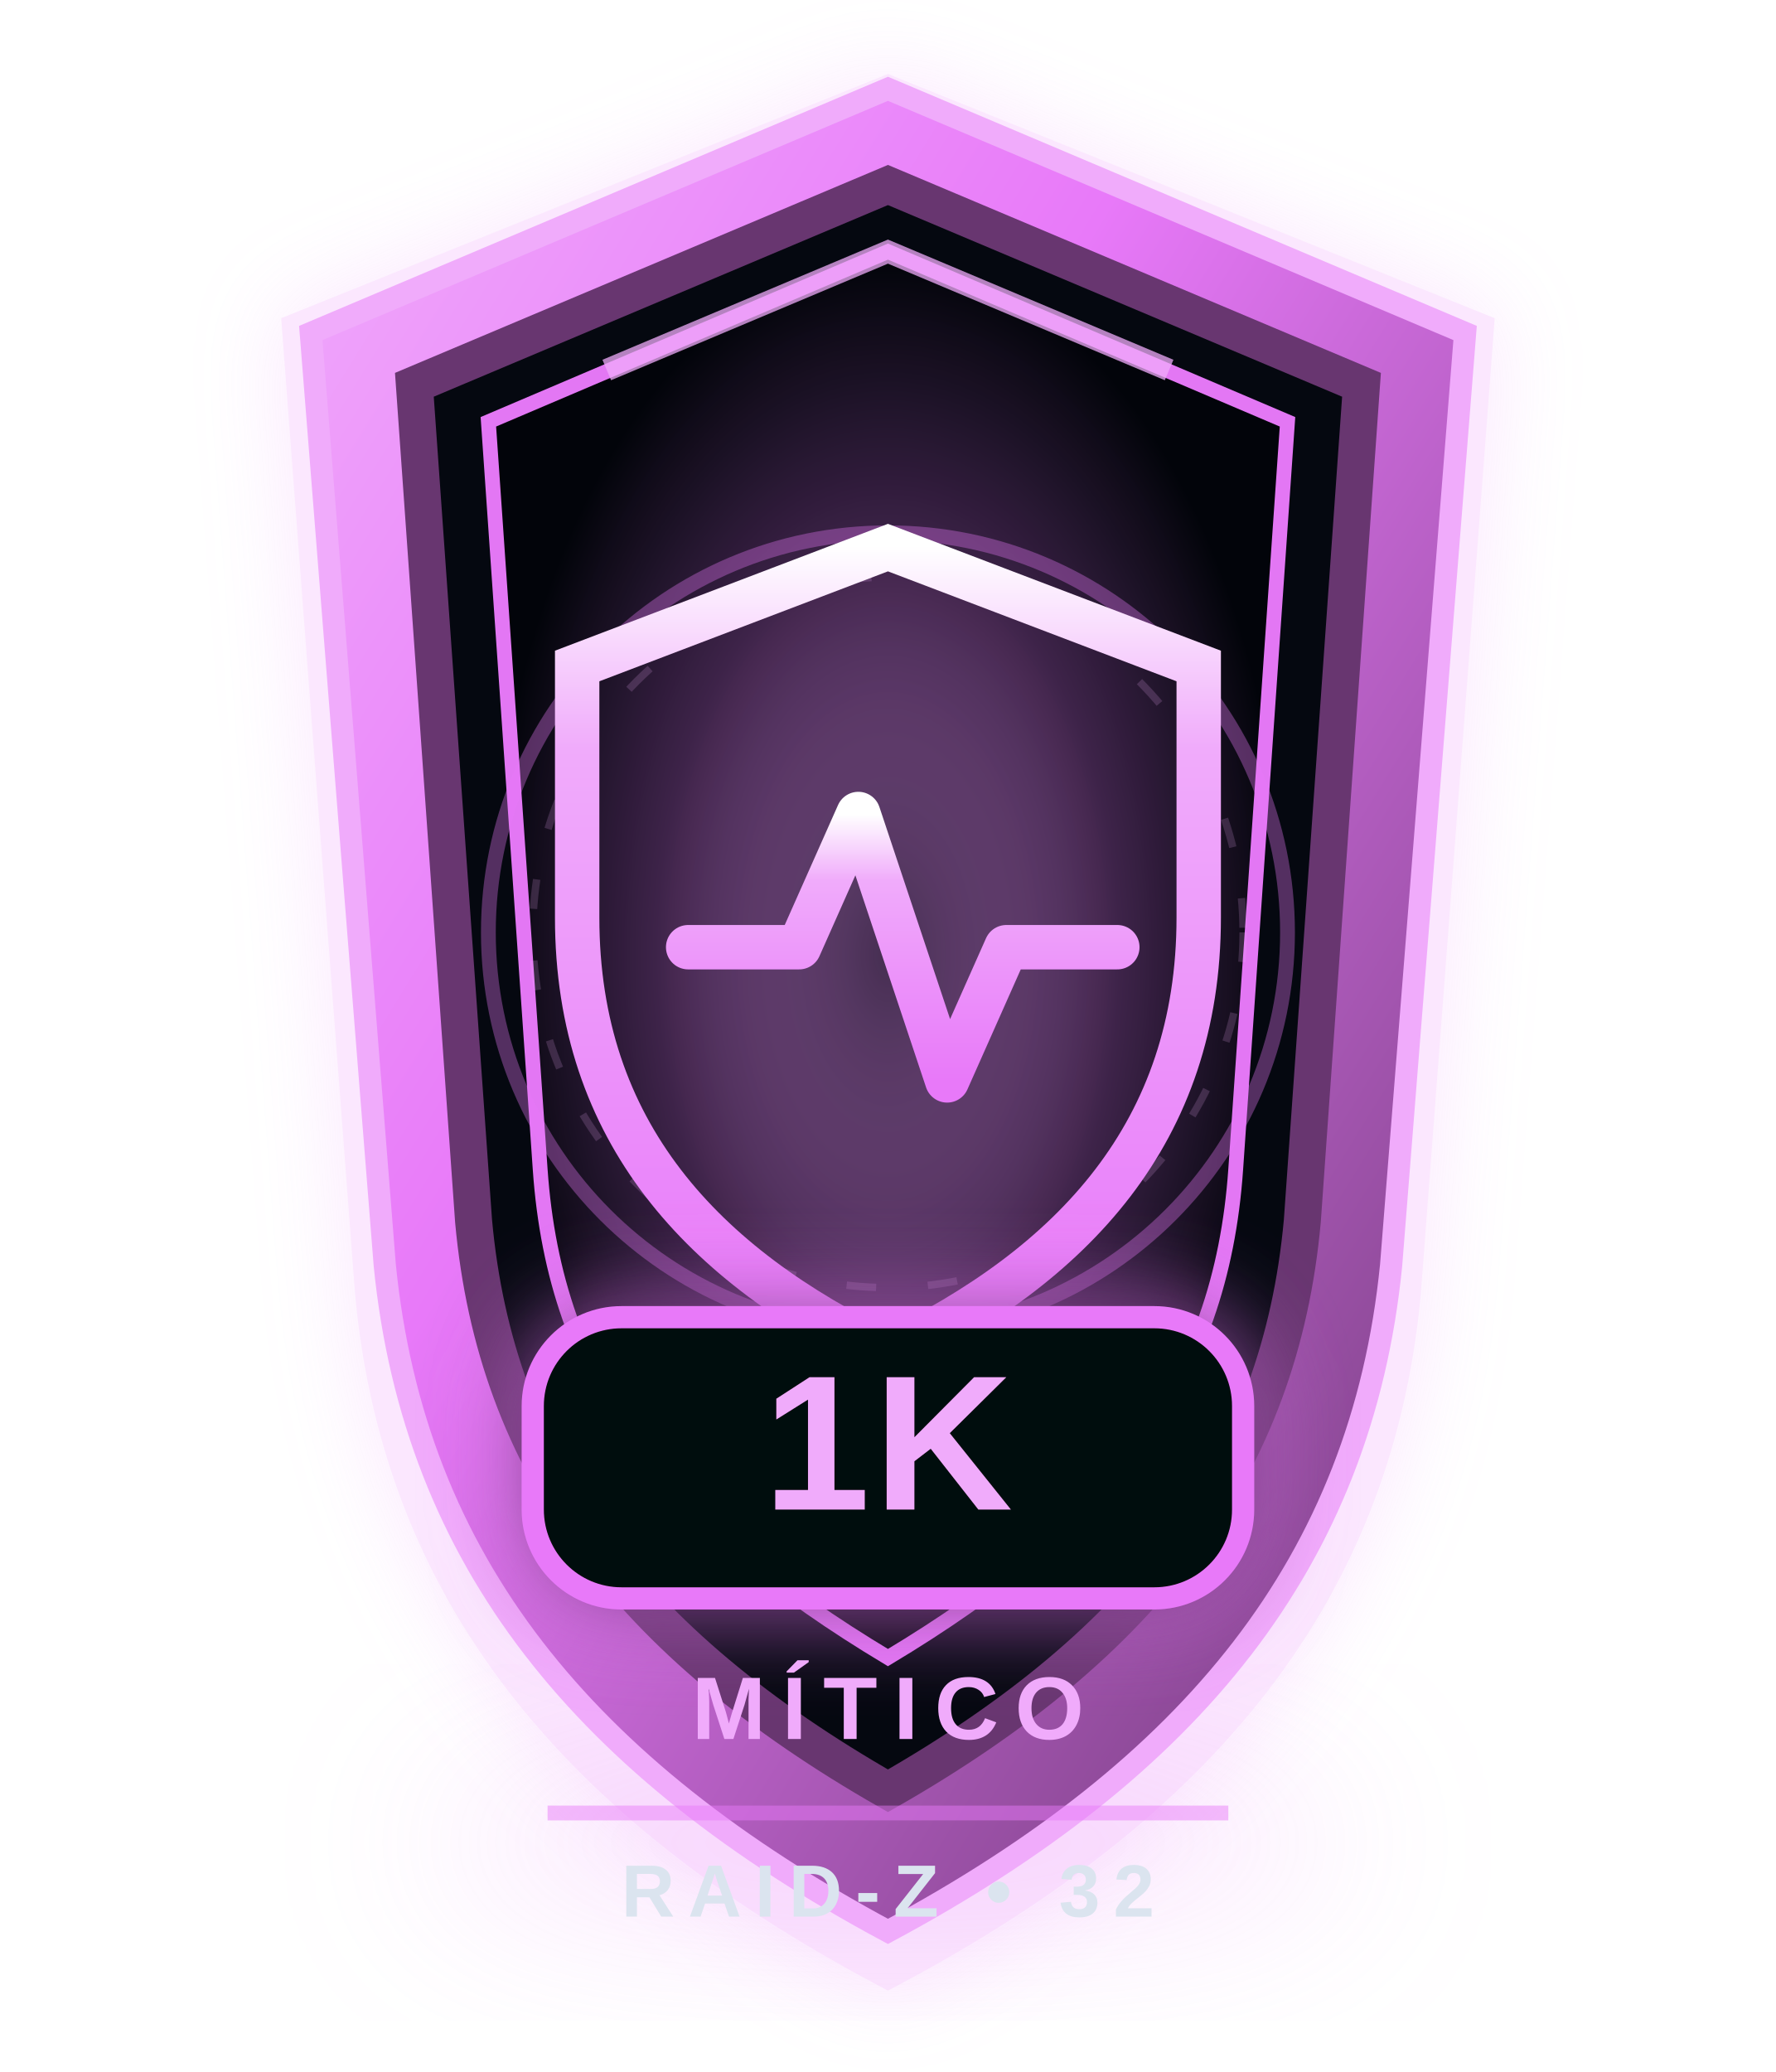
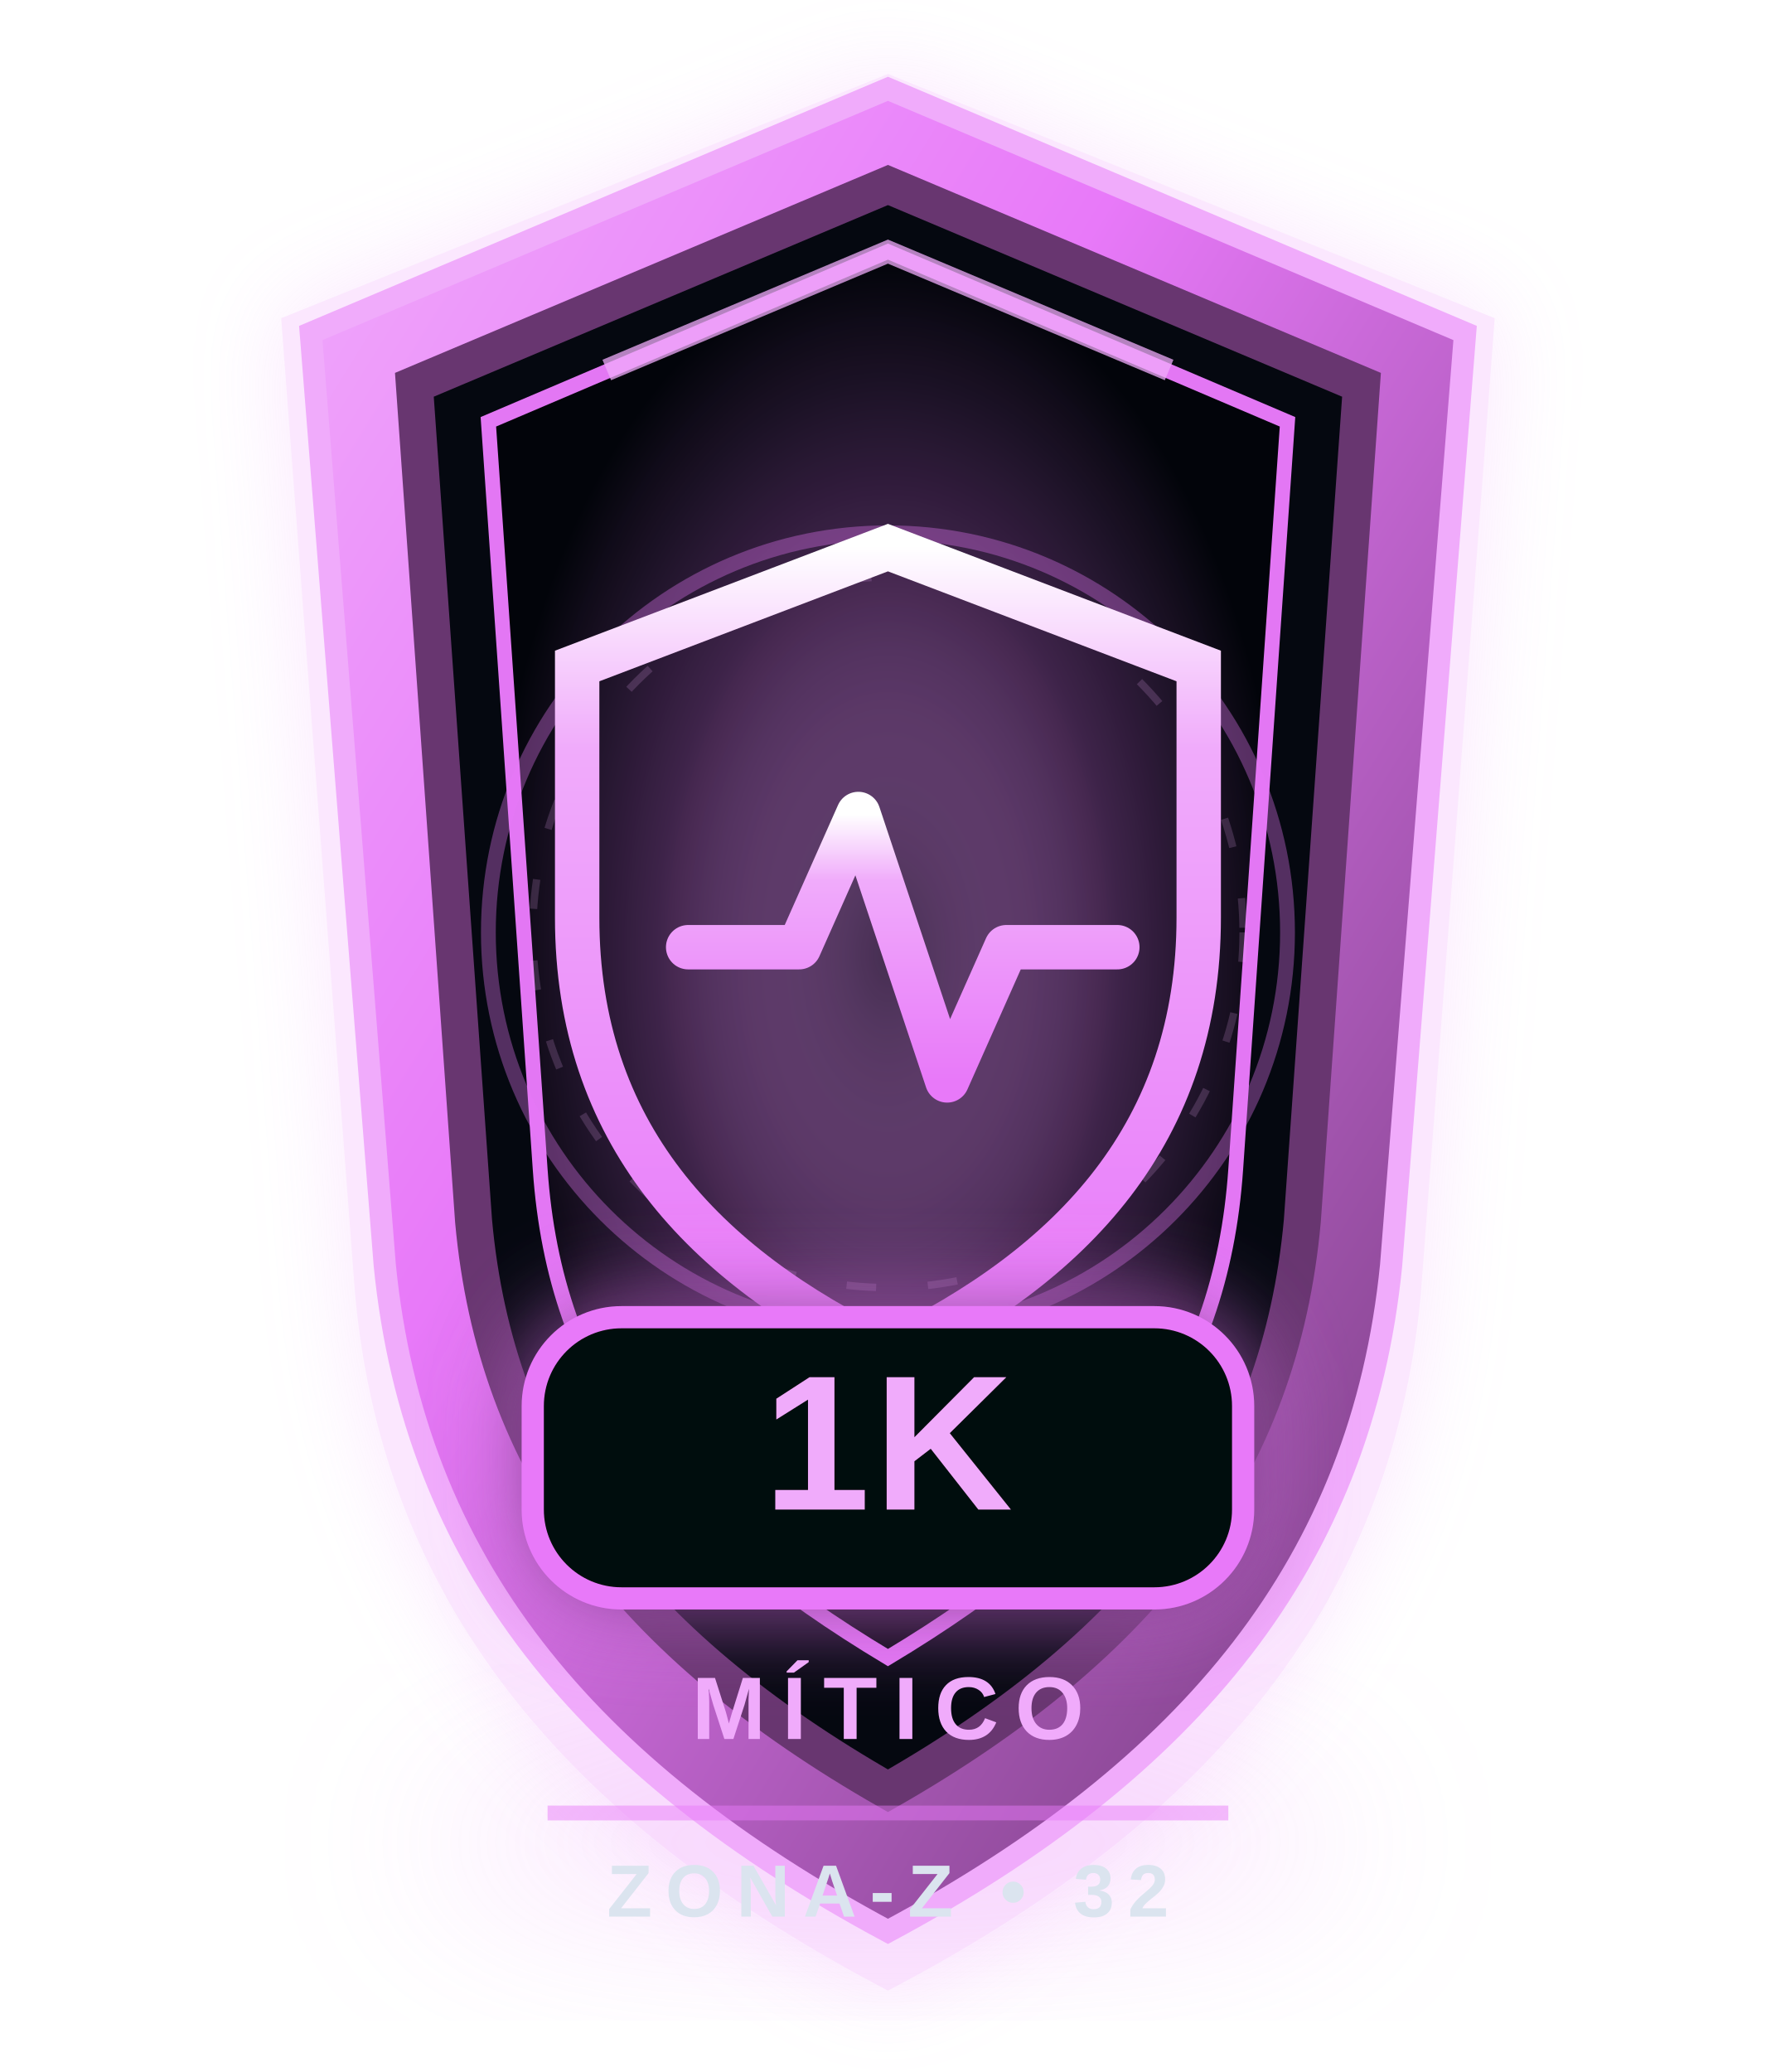
<svg xmlns="http://www.w3.org/2000/svg" width="240" height="280" viewBox="0 0 240 280" role="img" aria-label="Sem Misericórdia">
  <defs>
    <linearGradient id="shield" x1="0" y1="0" x2="1" y2="1">
      <stop offset="0" stop-color="#f0abfb" />
      <stop offset=".38" stop-color="#e879f9" />
      <stop offset="1" stop-color="#683670" />
    </linearGradient>
    <linearGradient id="glow" x1="0" y1="0" x2="0" y2="1">
      <stop offset="0" stop-color="#fff" />
      <stop offset=".25" stop-color="#f0abfb" />
      <stop offset="1" stop-color="#e879f9" />
    </linearGradient>
    <radialGradient id="core">
      <stop offset="0" stop-color="#ec91fa" stop-opacity=".28" />
      <stop offset=".58" stop-color="#42254d" stop-opacity=".95" />
      <stop offset="1" stop-color="#02040a" />
    </radialGradient>
    <filter id="shadow" x="-70%" y="-70%" width="240%" height="240%">
      <feGaussianBlur stdDeviation="6" result="b" />
      <feMerge>
        <feMergeNode in="b" />
        <feMergeNode in="SourceGraphic" />
      </feMerge>
    </filter>
    <filter id="soft" x="-50%" y="-50%" width="200%" height="200%">
      <feGaussianBlur stdDeviation="12" />
    </filter>
  </defs>
  <ellipse cx="120" cy="249" rx="62" ry="12" fill="#e879f9" opacity=".18" filter="url(#soft)" />
  <path d="M120 10 202 43l-10 132c-4 43-30 72-72 94-42-22-68-51-72-94L38 43Z" fill="#e879f9" opacity=".18" filter="url(#shadow)" />
  <path d="M120 12 198 45l-10 126c-4 40-27 68-68 90-41-22-64-50-68-90L42 45Z" fill="url(#shield)" stroke="#f0abfb" stroke-width="3" />
  <path d="M120 25 184 52l-8 113c-3 33-21 57-56 77-35-20-53-44-56-77L56 52Z" fill="#050810" stroke="#683670" stroke-width="5" />
  <path d="M120 34 174 57l-7 101c-2 29-17 48-47 66-30-18-45-37-47-66L66 57Z" fill="url(#core)" stroke="#e879f9" stroke-width="2" opacity=".98" />
  <path d="M82 50 120 34l38 16" fill="none" stroke="#f0abfb" stroke-width="3" opacity=".75" />
  <circle cx="120" cy="126" r="54" fill="none" stroke="#e879f9" stroke-width="2" opacity=".35" />
  <circle cx="120" cy="126" r="48" fill="none" stroke="#f0abfb" stroke-width="1" opacity=".18" stroke-dasharray="4 7" />
  <g transform="translate(120 126)" fill="none" stroke="url(#glow)" stroke-width="6">
    <path d="M0-52 42-36v34c0 29-17 47-42 59-25-12-42-30-42-59v-34Z" />
    <path d="M-27 2h15l8-18 12 36 8-18h15" stroke-linecap="round" stroke-linejoin="round" />
  </g>
  <g filter="url(#shadow)">
    <rect x="72" y="178" width="96" height="38" rx="12" fill="#05070c" stroke="#e879f9" stroke-width="3" />
    <text x="120" y="204" fill="#f0abfb" text-anchor="middle" font-family="Arial Black,Arial,sans-serif" font-size="26" font-weight="900" letter-spacing=".5">1K</text>
  </g>
  <text x="120" y="235" fill="#f0abfb" text-anchor="middle" font-family="Arial,Helvetica,sans-serif" font-size="12" font-weight="900" letter-spacing="2.2">MÍTICO</text>
  <path d="M74 245h92" stroke="#e879f9" stroke-width="2" opacity=".48" />
-   <text x="120" y="259" fill="#dbe4ef" text-anchor="middle" font-family="Arial,Helvetica,sans-serif" font-size="10" font-weight="800" letter-spacing="1.8">RAID-Z • 32</text>
+   <text x="120" y="259" fill="#dbe4ef" text-anchor="middle" font-family="Arial,Helvetica,sans-serif" font-size="10" font-weight="800" letter-spacing="1.8">ZONA-Z • 32</text>
</svg>
